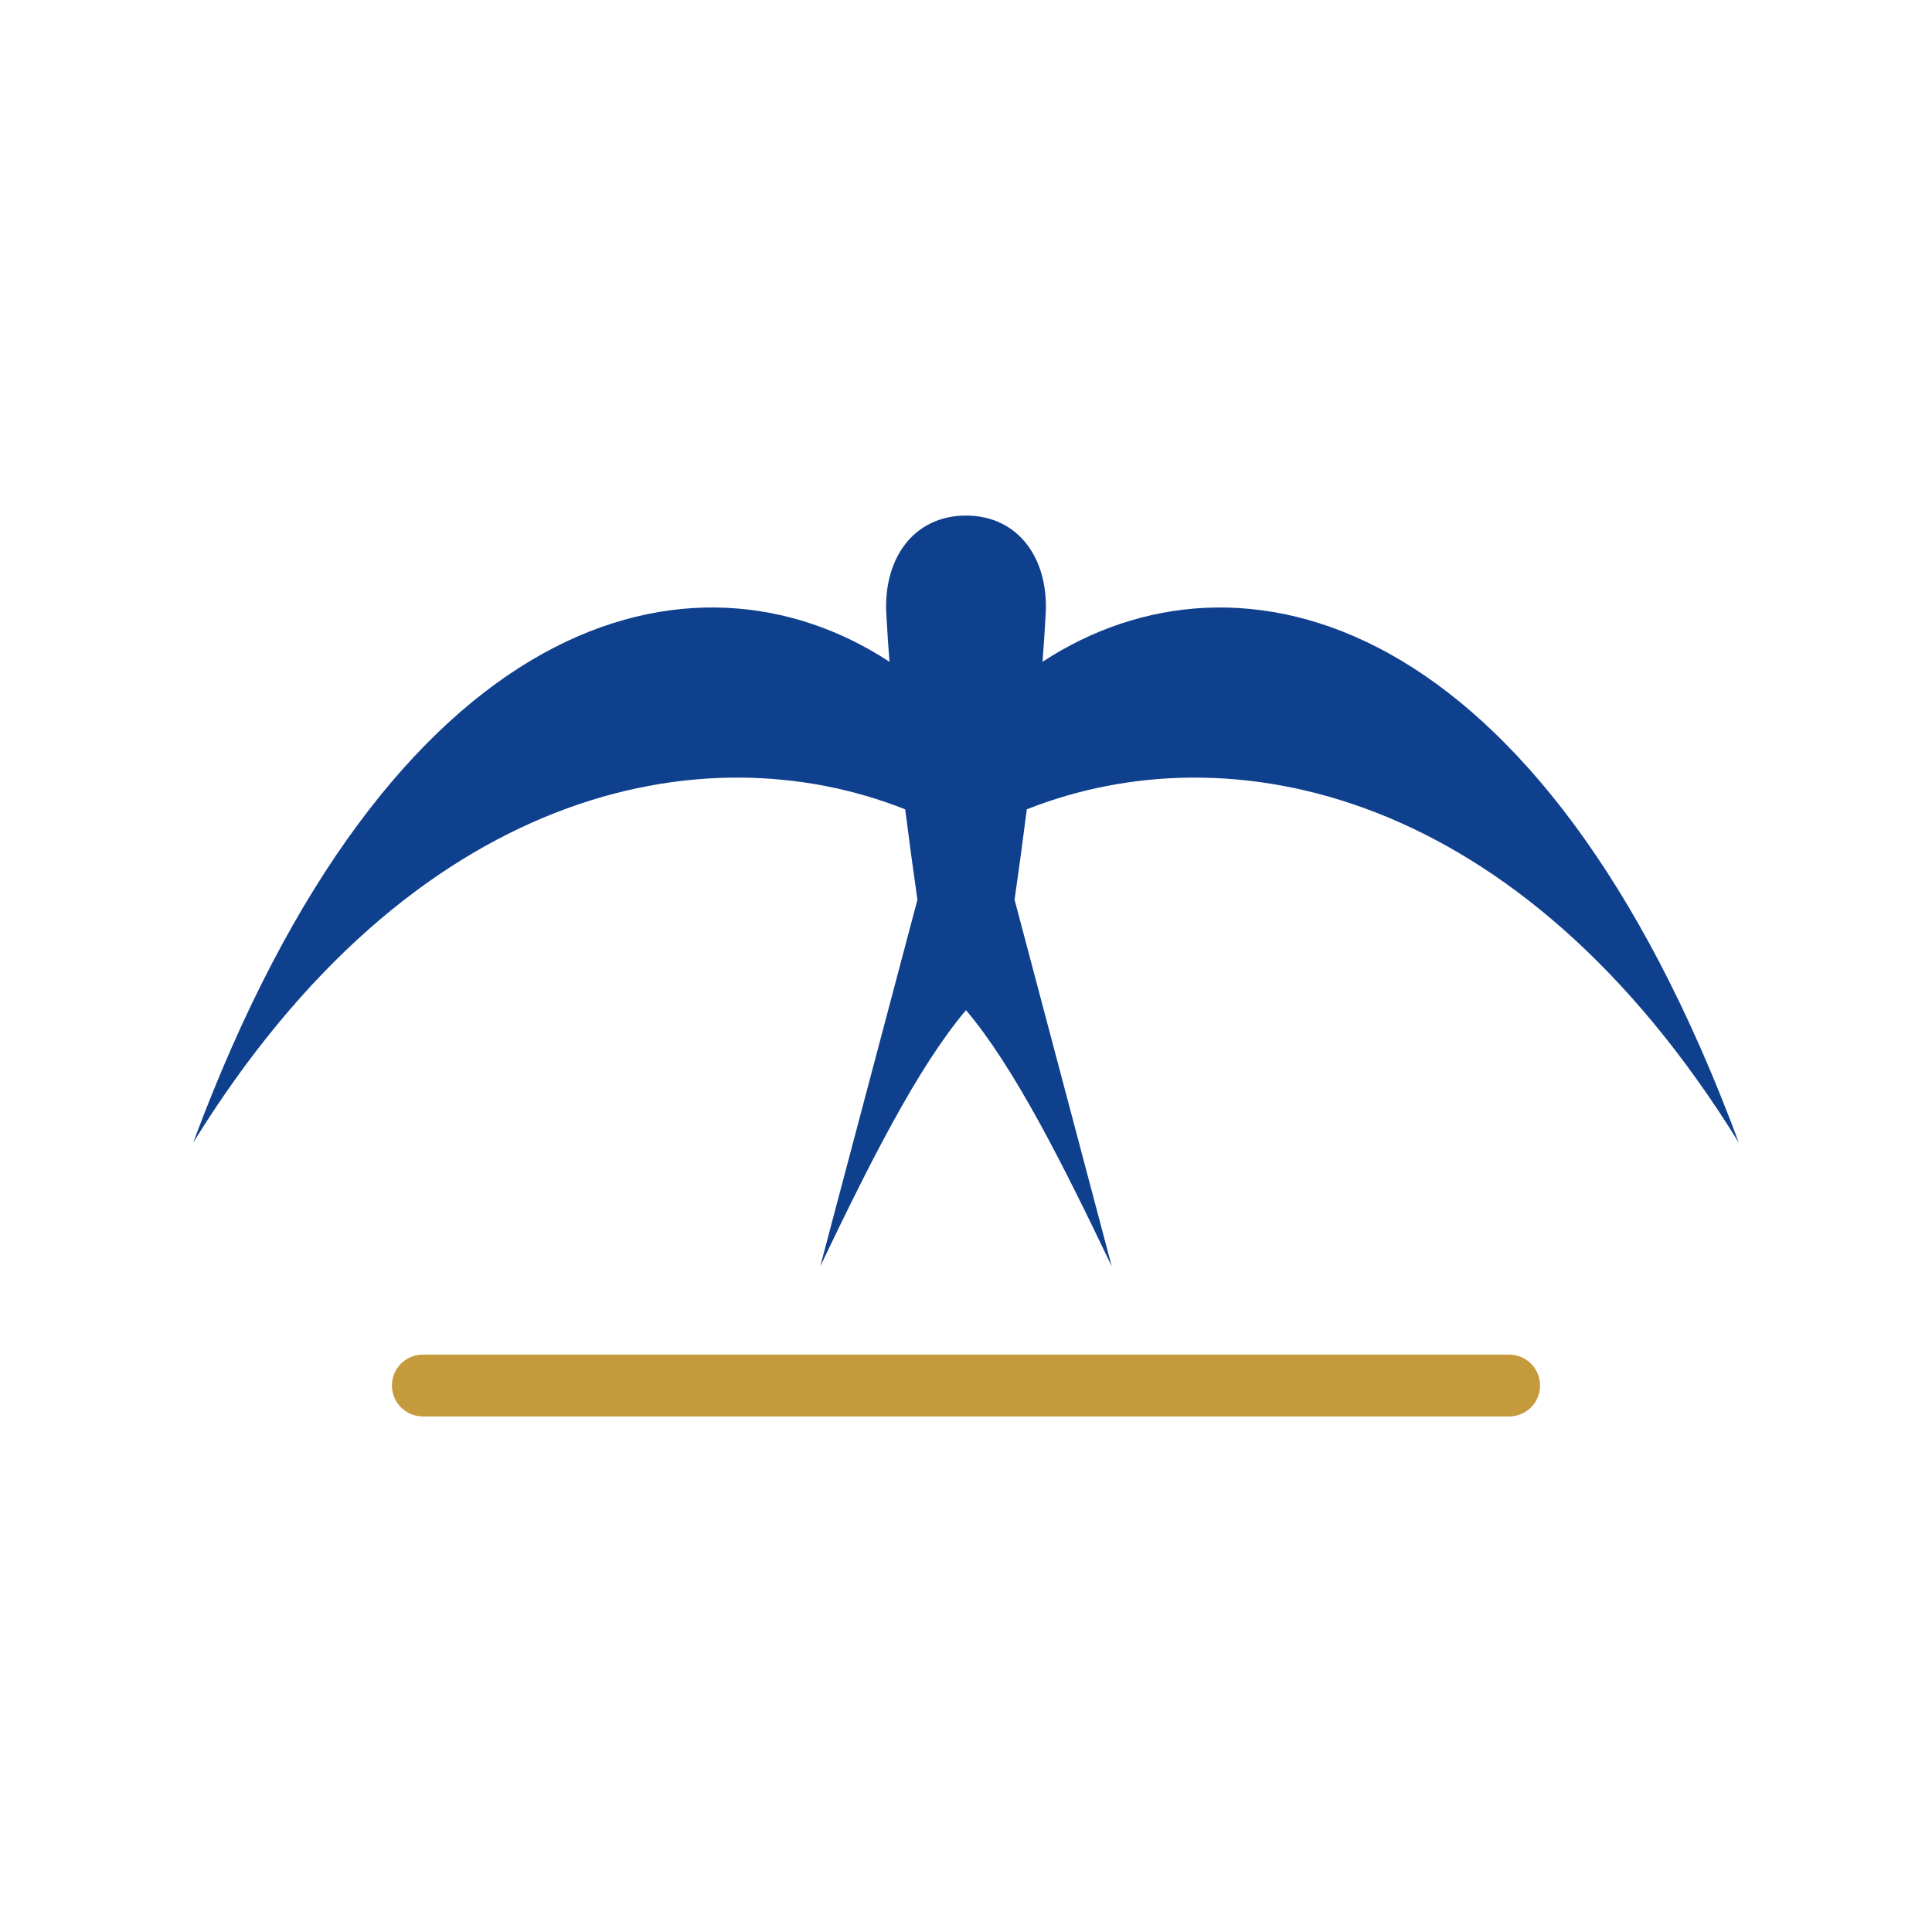
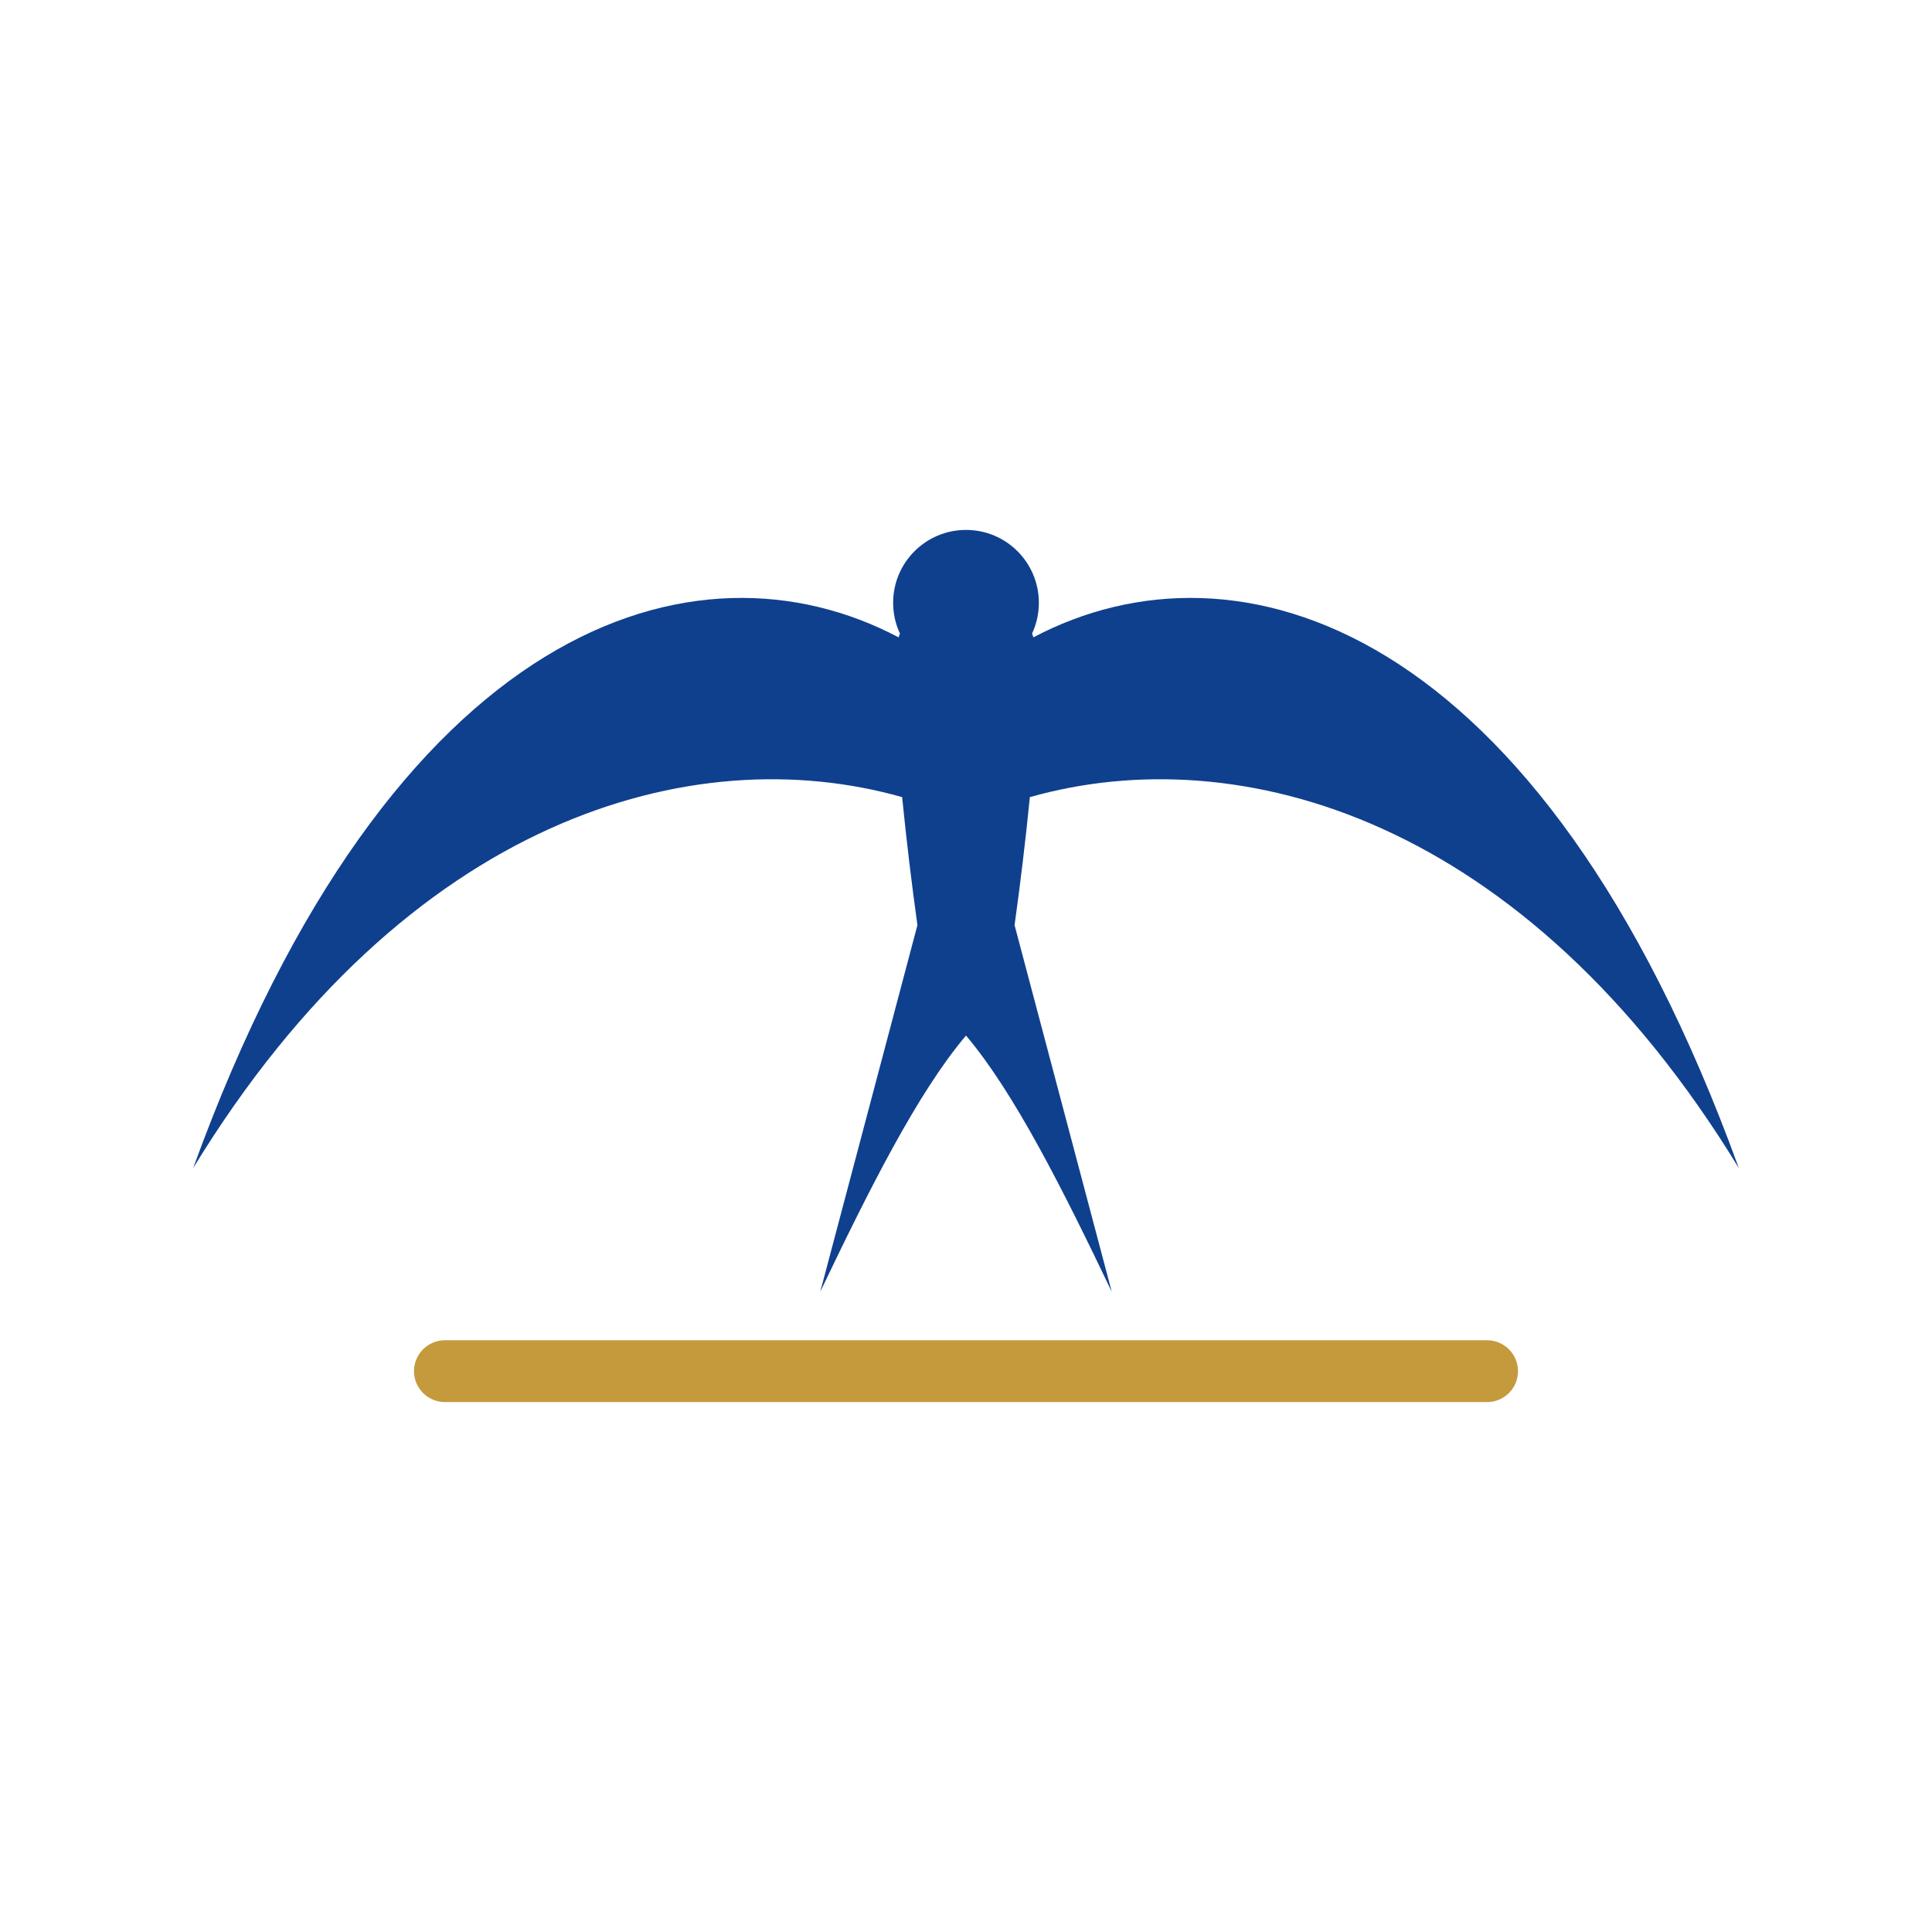
- <svg xmlns="http://www.w3.org/2000/svg" viewBox="62.5 -65.5 875.0 875.0" role="img" aria-label="קריית חינוך דרור · Swallow Bridge">
-   <path fill="#0F408E" d="M500 168C476 168 462 188 464 214C464.34 220.47 464.8 227.24 465.35 234.22C376.92 176.34 239.9 209.82 150 452C249.25 291.31 380.66 264.64 472.46 301.05C474.22 314.96 476.11 328.78 478 342L434 508C456 462 478 418 500 392C522 418 544 462 566 508L522 342C523.89 328.78 525.78 314.96 527.54 301.05C619.34 264.64 750.75 291.31 850 452C760.1 209.82 623.08 176.34 534.65 234.22C535.2 227.24 535.66 220.47 536 214C538 188 524 168 500 168Z" />
-   <path fill="#C49A3C" d="M254 548C246.27 548 240 554.27 240 562C240 569.73 246.27 576 254 576H746C753.73 576 760 569.73 760 562C760 554.27 753.73 548 746 548H254Z" />
+ <svg xmlns="http://www.w3.org/2000/svg" viewBox="62.5 -77.0 875.0 875.0" role="img" aria-label="קריית חינוך דרור · Swallow Bridge">
+   <path fill="#0F408E" d="M467 196C467 200.98 468.1 205.7 470.08 209.93C469.86 210.49 469.66 211.07 469.47 211.65C377.95 163.35 240.24 203.39 150 452C246.93 293.22 376.25 257.15 471.08 284.02C473.01 303.51 475.37 323.03 478 342L434 508C456 462 478 418 500 392C522 418 544 462 566 508L522 342C524.63 323.03 526.99 303.51 528.92 284.02C623.75 257.15 753.07 293.22 850 452C759.76 203.39 622.05 163.35 530.53 211.65C530.34 211.07 530.14 210.49 529.92 209.93C531.9 205.7 533 200.98 533 196C533 177.77 518.23 163 500 163C481.77 163 467 177.77 467 196Z" />
+   <path fill="#C49A3C" d="M264 530C256.27 530 250 536.27 250 544C250 551.73 256.27 558 264 558H736C743.73 558 750 551.73 750 544C750 536.27 743.73 530 736 530H264Z" />
</svg>
